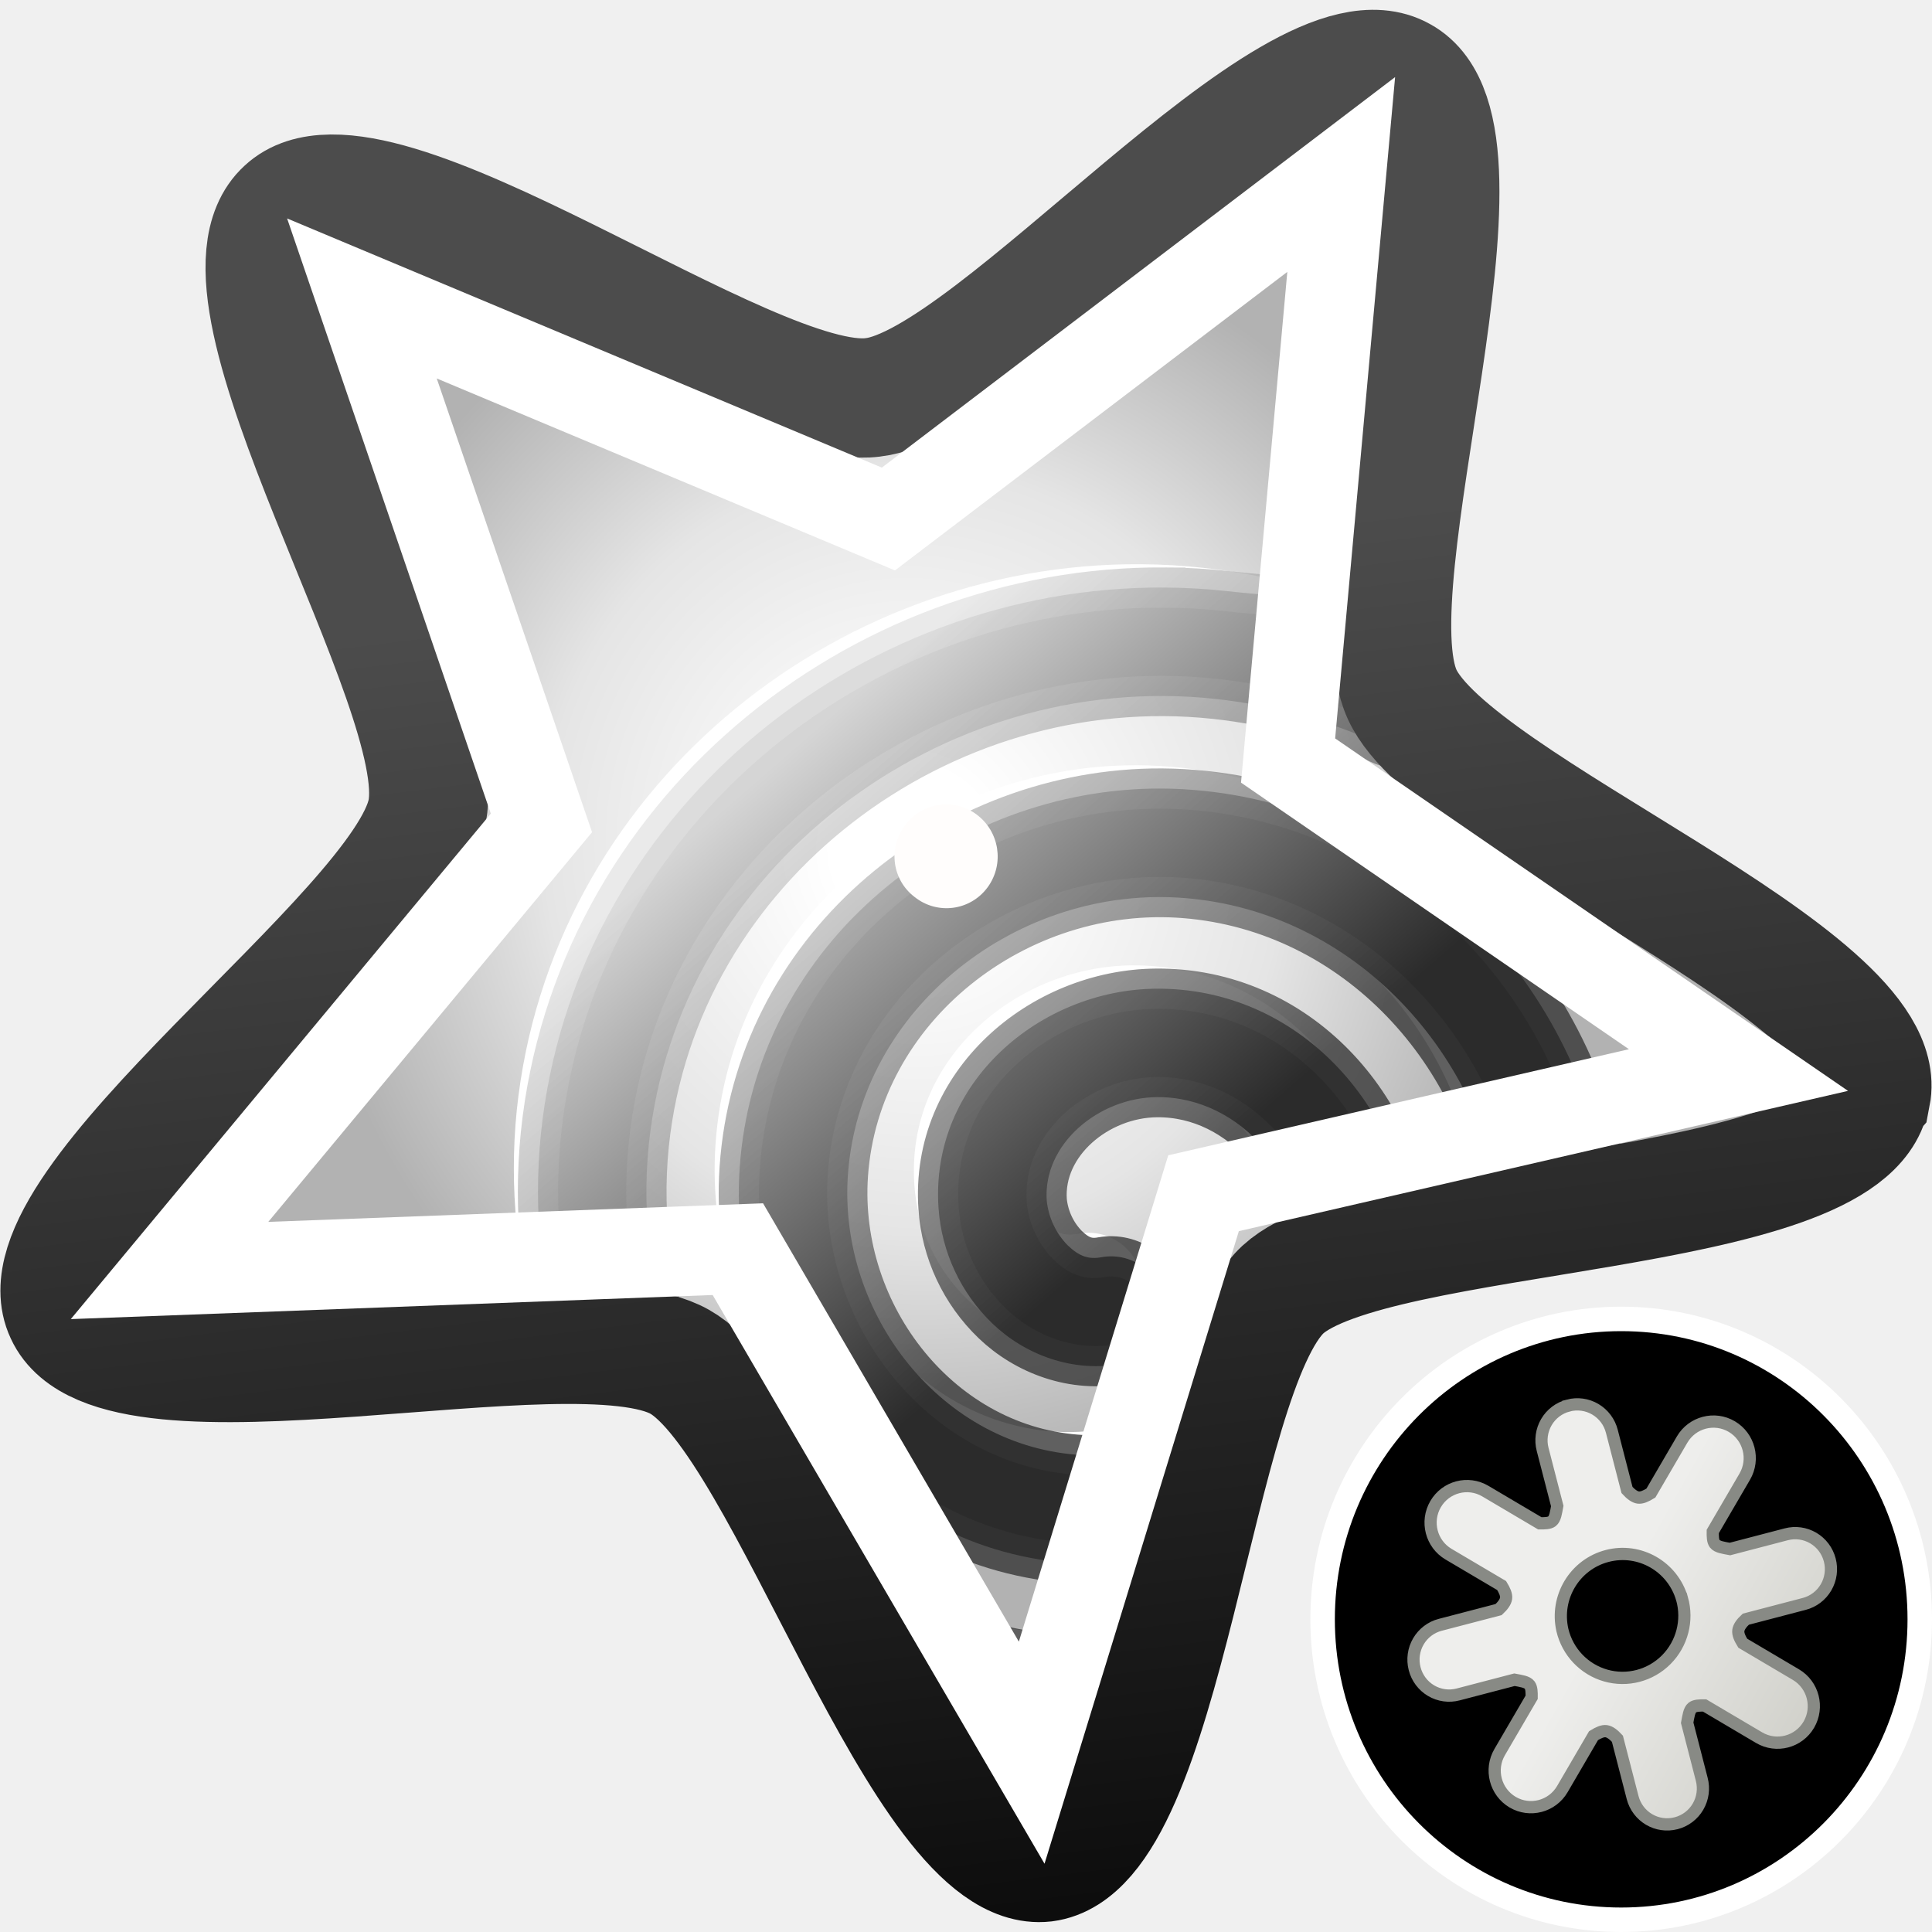
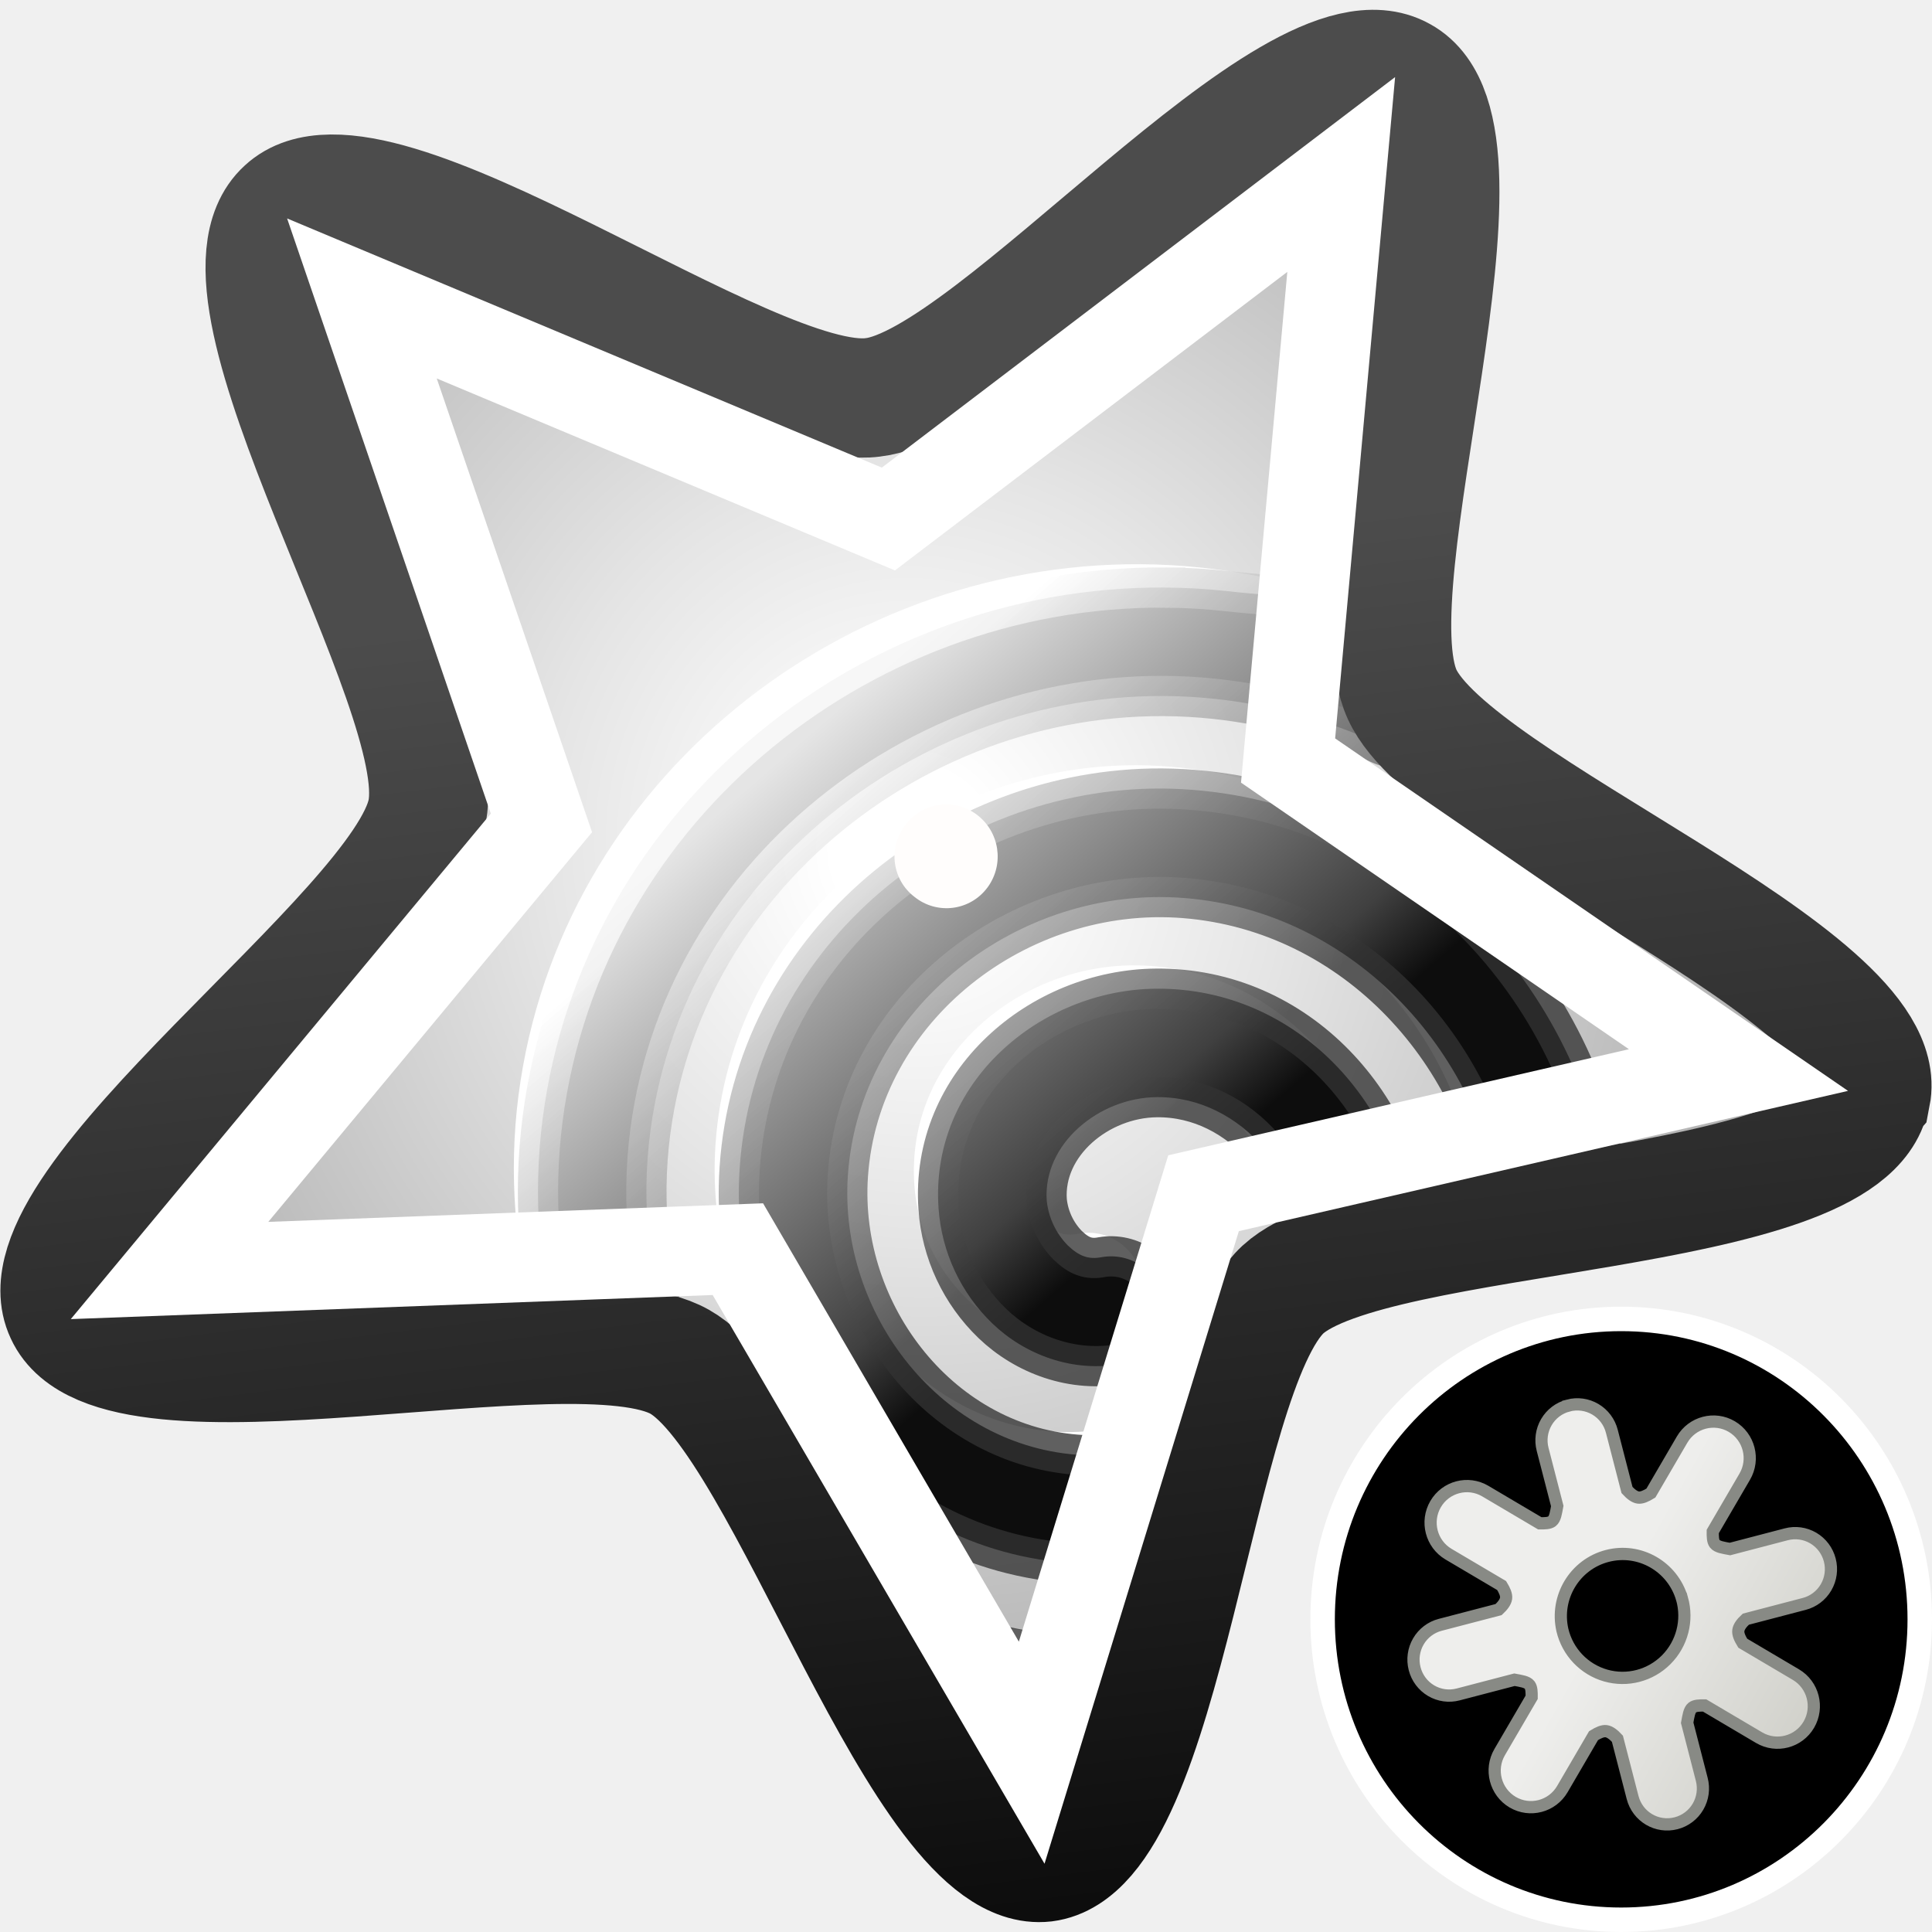
<svg xmlns="http://www.w3.org/2000/svg" xmlns:xlink="http://www.w3.org/1999/xlink" viewBox="0 0 48 48">
  <defs>
    <linearGradient id="a">
      <stop offset="0" stop-color="#4c4c4c" />
      <stop offset="1" stop-color="#0d0d0d" />
    </linearGradient>
-     <linearGradient id="g">
-       <stop offset=".086" stop-color="#fff" />
-       <stop offset=".393" stop-color="#e5e5e5" />
-       <stop offset=".649" stop-color="#b2b2b2" />
-     </linearGradient>
-     <linearGradient xlink:href="#h" id="l" x1="-30.579" y1=".19" x2="-24.888" y2="7.677" gradientUnits="userSpaceOnUse" gradientTransform="rotate(176.25 -9.273 16.031)scale(1.5403)" />
-     <linearGradient id="h">
-       <stop offset="0" stop-color="#2b2b2b" />
-       <stop offset="1" stop-color="#d5d5d5" />
-     </linearGradient>
-     <linearGradient xlink:href="#i" id="m" x1="-30.579" y1=".19" x2="-24.888" y2="7.677" gradientUnits="userSpaceOnUse" gradientTransform="rotate(176.25 -9.273 16.031)scale(1.5403)" />
-     <linearGradient id="i">
-       <stop offset="0" stop-color="#323232" stop-opacity=".776" />
-       <stop offset="1" stop-color="#e0e0e0" stop-opacity=".675" />
-     </linearGradient>
-     <linearGradient xlink:href="#a" id="n" gradientUnits="userSpaceOnUse" x1="5.83" y1="6.7" x2="12.91" y2="13.2" gradientTransform="matrix(2.647 2.2616 -2.267 2.6553 22.262 -16.865)" />
    <linearGradient id="j">
      <stop offset="0" stop-color="#eeeeec" />
      <stop offset="1" stop-color="#d2d2cc" />
    </linearGradient>
-     <linearGradient xlink:href="#j" id="p" x1="7.598" y1="7.681" x2="12.404" y2="12.336" gradientUnits="userSpaceOnUse" gradientTransform="matrix(1.12453 -.29235 .29238 1.1244 47.126 26.974)" />
-     <radialGradient xlink:href="#g" id="k" cx="7.18" cy="8.2" r="6.59" fx="7.18" fy="8.2" gradientTransform="matrix(1.1223 3.51126 -3.3576 1.08334 42.17 -12.943)" gradientUnits="userSpaceOnUse" />
-     <filter id="o" width="1" height="1" x="0" y="0" color-interpolation-filters="sRGB">
+     <linearGradient xlink:href="#j" id="s" x1="7.598" y1="7.681" x2="12.404" y2="12.336" gradientUnits="userSpaceOnUse" gradientTransform="matrix(1.12453 -.29235 .29238 1.1244 47.126 26.974)" />
+     <linearGradient id="k">
+       <stop offset=".086" stop-color="#fff" />
+       <stop offset=".393" stop-color="#e5e5e5" />
+       <stop offset=".901" stop-color="#b2b2b2" />
+     </linearGradient>
+     <linearGradient xlink:href="#l" id="o" x1="-30.579" y1=".19" x2="-24.888" y2="7.677" gradientUnits="userSpaceOnUse" gradientTransform="rotate(176.25 -9.273 16.031)scale(1.5403)" />
+     <linearGradient id="l">
+       <stop offset="0" stop-color="#0d0d0d" />
+       <stop offset=".15" stop-color="#404040" />
+       <stop offset="1" stop-color="#e5e5e5" />
+     </linearGradient>
+     <linearGradient xlink:href="#m" id="p" x1="-30.579" y1=".19" x2="-24.888" y2="7.677" gradientUnits="userSpaceOnUse" gradientTransform="rotate(176.25 -9.273 16.031)scale(1.5403)" />
+     <linearGradient id="m">
+       <stop offset=".101" stop-color="#323232" stop-opacity=".776" />
+       <stop offset=".935" stop-color="#fff" stop-opacity=".675" />
+     </linearGradient>
+     <linearGradient xlink:href="#a" id="q" gradientUnits="userSpaceOnUse" x1="5.83" y1="6.7" x2="12.91" y2="13.2" gradientTransform="matrix(2.647 2.2616 -2.267 2.6553 22.262 -16.865)" />
+     <radialGradient xlink:href="#k" id="n" cx="7.18" cy="8.2" r="6.59" fx="7.18" fy="8.2" gradientTransform="matrix(1.1223 3.51126 -3.3576 1.08334 42.17 -12.943)" gradientUnits="userSpaceOnUse" />
+     <filter id="r" width="1" height="1" x="0" y="0" color-interpolation-filters="sRGB">
      <feGaussianBlur />
    </filter>
  </defs>
-   <path fill="url(#k)" fill-rule="evenodd" d="M46.46 27.232c-.58 3.04-12.321 2.743-14.585 4.805-2.26 2.11-2.886 13.836-5.921 14.228-3.04.342-6.382-10.917-9.07-12.434-2.662-1.493-13.993 1.591-15.272-1.2-1.302-2.765 8.392-9.454 9-12.471.606-3.017-5.816-12.867-3.53-14.955 2.237-2.084 11.565 5.06 14.6 4.668 3.04-.343 10.441-9.495 13.13-7.978 2.684 1.467-1.254 12.567.025 15.36 1.279 2.79 12.231 6.96 11.647 9.95z" enable-background="accumulate" overflow="visible" style="marker:none" />
+   <path fill="url(#n)" fill-rule="evenodd" d="M46.46 27.232c-.58 3.04-12.321 2.743-14.585 4.805-2.26 2.11-2.886 13.836-5.921 14.228-3.04.342-6.382-10.917-9.07-12.434-2.662-1.493-13.993 1.591-15.272-1.2-1.302-2.765 8.392-9.454 9-12.471.606-3.017-5.816-12.867-3.53-14.955 2.237-2.084 11.565 5.06 14.6 4.668 3.04-.343 10.441-9.495 13.13-7.978 2.684 1.467-1.254 12.567.025 15.36 1.279 2.79 12.231 6.96 11.647 9.95z" enable-background="accumulate" overflow="visible" style="marker:none" />
  <path fill="#fff" fill-rule="evenodd" d="M28.35 14.018c-7.69-.055-14.695 5.67-15.511 13.566a14.3 14.3 0 0 0 .57 5.681l2.87.04a11.6 11.6 0 0 1-.761-5.446c.71-6.882 7.268-11.813 14.086-11.074a13.4 13.4 0 0 1 4.075 1.116 1.35 1.35 0 0 0 1.783-.673 1.35 1.35 0 0 0-.672-1.783 16.1 16.1 0 0 0-4.893-1.337 15 15 0 0 0-1.547-.09m-.344 4.996c-5.178.103-9.866 4.036-10.23 9.427-.332 4.9 3.297 9.563 8.386 9.823a8.1 8.1 0 0 0 3.194-.49l1.547-4.36a5.47 5.47 0 0 1-4.604 2.16c-3.49-.18-6.068-3.49-5.835-6.949.283-4.17 4.238-7.224 8.367-6.893 4.244.34 7.473 3.908 7.927 8.01l2.642-.57c-.697-5.218-4.833-9.685-10.351-10.126q-.525-.043-1.043-.032m.115 4.97c-2.868.025-5.624 2.325-5.404 5.456a4.38 4.38 0 0 0 1.34 2.865c.789.757 1.994 1.242 3.249.99a1.35 1.35 0 0 0 1.054-1.584 1.35 1.35 0 0 0-1.585-1.058c-.332.066-.568-.025-.848-.292a1.86 1.86 0 0 1-.522-1.11c-.1-1.408 1.294-2.56 2.738-2.573 2.113-.018 3.743 2.007 3.684 4.122l2.682-.577c-.227-3.296-2.846-6.268-6.387-6.238m-9.31 13.244 3.043 5.17a13.4 13.4 0 0 0 3.435.8 13 13 0 0 0 2.136.027l1.006-2.84a10.2 10.2 0 0 1-2.88.13c-2.653-.258-4.987-1.487-6.74-3.287" color="#000" style="-inkscape-stroke:none" />
-   <path fill="url(#l)" fill-rule="evenodd" d="M28.951 14.597c-7.69-.054-14.695 5.67-15.512 13.567a14.3 14.3 0 0 0 .57 5.681l2.871.039a11.55 11.55 0 0 1-.761-5.445c.711-6.882 7.268-11.813 14.086-11.074a13.4 13.4 0 0 1 4.074 1.116c.678.307.6-.26.908-.94s-.274-1.757-.953-2.063c-1.548-.701-2.045-.607-3.736-.79q-.776-.086-1.547-.09zm-.344 4.996c-5.178.104-9.866 4.037-10.23 9.428-.332 4.9 3.297 9.562 8.386 9.823a8.2 8.2 0 0 0 3.194-.492l1.547-4.358a5.47 5.47 0 0 1-4.604 2.158c-3.49-.178-6.068-3.489-5.835-6.948.283-4.17 4.238-7.224 8.367-6.892 4.244.339 7.473 3.908 7.927 8.01l2.642-.57c-.697-5.218-4.833-9.686-10.351-10.127q-.525-.042-1.043-.032zm.114 4.971c-2.868.024-5.623 2.324-5.403 5.456a4.4 4.4 0 0 0 1.341 2.865c.788.757 1.993 1.241 3.248.99a1.348 1.348 0 0 0-.531-2.642c-.333.066-.568-.025-.848-.292a1.86 1.86 0 0 1-.522-1.111c-.1-1.408 1.294-2.561 2.738-2.572 2.113-.018 3.743 2.006 3.684 4.122l2.682-.577c-.228-3.296-2.846-6.269-6.389-6.239Zm-9.307 13.244 3.043 5.17a13.4 13.4 0 0 0 3.435.801 13 13 0 0 0 2.136.027l1.006-2.842a10.2 10.2 0 0 1-2.88.132c-2.653-.258-4.987-1.487-6.74-3.288z" color="#000" style="mix-blend-mode:normal" stroke="url(#m)" />
-   <path fill="none" stroke="url(#n)" stroke-width="2.964" d="M46.46 27.232c-.58 3.04-12.321 2.743-14.585 4.805-2.26 2.11-2.886 13.836-5.921 14.228-3.04.342-6.382-10.917-9.07-12.434-2.662-1.493-13.993 1.591-15.272-1.2-1.302-2.765 8.392-9.454 9-12.471.606-3.017-5.816-12.867-3.53-14.955 2.237-2.084 11.565 5.06 14.6 4.668 3.04-.343 10.441-9.495 13.13-7.978 2.684 1.467-1.254 12.567.025 15.36 1.279 2.79 12.231 6.96 11.647 9.95z" enable-background="accumulate" overflow="visible" style="marker:none" />
+   <path fill="url(#o)" fill-rule="evenodd" d="M28.951 14.597c-7.69-.054-14.695 5.67-15.512 13.567a14.3 14.3 0 0 0 .57 5.681l2.871.039a11.55 11.55 0 0 1-.761-5.445c.711-6.882 7.268-11.813 14.086-11.074a13.4 13.4 0 0 1 4.074 1.116c.678.307.6-.26.908-.94s-.274-1.757-.953-2.063c-1.548-.701-2.045-.607-3.736-.79q-.776-.086-1.547-.09zm-.344 4.996c-5.178.104-9.866 4.037-10.23 9.428-.332 4.9 3.297 9.562 8.386 9.823a8.2 8.2 0 0 0 3.194-.492l1.547-4.358a5.47 5.47 0 0 1-4.604 2.158c-3.49-.178-6.068-3.489-5.835-6.948.283-4.17 4.238-7.224 8.367-6.892 4.244.339 7.473 3.908 7.927 8.01l2.642-.57c-.697-5.218-4.833-9.686-10.351-10.127q-.525-.042-1.043-.032zm.114 4.971c-2.868.024-5.623 2.324-5.403 5.456a4.4 4.4 0 0 0 1.341 2.865c.788.757 1.993 1.241 3.248.99a1.348 1.348 0 0 0-.531-2.642c-.333.066-.568-.025-.848-.292a1.86 1.86 0 0 1-.522-1.111c-.1-1.408 1.294-2.561 2.738-2.572 2.113-.018 3.743 2.006 3.684 4.122l2.682-.577c-.228-3.296-2.846-6.269-6.389-6.239Zm-9.307 13.244 3.043 5.17a13.4 13.4 0 0 0 3.435.801 13 13 0 0 0 2.136.027l1.006-2.842a10.2 10.2 0 0 1-2.88.132c-2.653-.258-4.987-1.487-6.74-3.288z" color="#000" style="mix-blend-mode:normal" stroke="url(#p)" />
+   <path fill="none" stroke="url(#q)" stroke-width="2.964" d="M46.46 27.232c-.58 3.04-12.321 2.743-14.585 4.805-2.26 2.11-2.886 13.836-5.921 14.228-3.04.342-6.382-10.917-9.07-12.434-2.662-1.493-13.993 1.591-15.272-1.2-1.302-2.765 8.392-9.454 9-12.471.606-3.017-5.816-12.867-3.53-14.955 2.237-2.084 11.565 5.06 14.6 4.668 3.04-.343 10.441-9.495 13.13-7.978 2.684 1.467-1.254 12.567.025 15.36 1.279 2.79 12.231 6.96 11.647 9.95z" enable-background="accumulate" overflow="visible" style="marker:none" />
  <path fill="none" stroke="#fff" stroke-width="2.23" d="m43.192 26.585-13.29 3.06-4.27 13.9-7.3-12.51-14.12.53 9.24-11.12-4.46-13.03 13.08 5.48 11.25-8.56-1.32 14.56z" enable-background="accumulate" overflow="visible" style="marker:none" />
-   <path fill="#fffdfc" fill-rule="evenodd" d="M8.5 7.99a.37.37 0 0 1-.38.37.37.37 0 0 1-.37-.37.37.37 0 0 1 .37-.38.38.38 0 0 1 .38.371" filter="url(#o)" transform="rotate(36.96 34.648 17.91)scale(3.4182)" />
+   <path fill="#fffdfc" fill-rule="evenodd" d="M8.5 7.99a.37.37 0 0 1-.38.37.37.37 0 0 1-.37-.37.37.37 0 0 1 .37-.38.38.38 0 0 1 .38.371" filter="url(#r)" transform="rotate(36.96 34.648 17.91)scale(3.4182)" />
  <g color="#000">
    <ellipse ry="7.464" rx="7.418" cy="40.232" cx="40.278" style="marker:none" overflow="visible" stroke="#fff" stroke-width=".608" enable-background="accumulate" />
    <path style="marker:none" d="M60.644 33.586a2.176 2.176 0 1 1-4.21 1.095 2.176 2.176 0 0 1 4.21-1.095zM56.64 26.83a1.255 1.255 0 0 0-.9 1.533l.514 1.978c-.045.235-.07.448-.186.536-.092.07-.254.073-.428.07l-1.918-1.125a1.28 1.28 0 0 0-1.75.455 1.28 1.28 0 0 0 .455 1.75l1.87 1.097c.104.168.173.321.156.447s-.117.259-.263.393l-2.054.534a1.255 1.255 0 0 0-.901 1.534c.175.675.86 1.076 1.534.901l1.978-.514c.235.044.448.07.536.185.07.093.072.254.07.429l-1.126 1.917a1.28 1.28 0 0 0 .455 1.75 1.28 1.28 0 0 0 1.75-.455l1.098-1.87c.168-.104.321-.173.447-.156s.259.117.393.263l.535 2.054c.175.675.86 1.076 1.534.9a1.255 1.255 0 0 0 .9-1.533l-.514-1.978c.044-.235.07-.447.186-.536.092-.07.254-.072.428-.07l1.917 1.126a1.28 1.28 0 0 0 1.75-.455 1.28 1.28 0 0 0-.455-1.75l-1.869-1.098c-.104-.167-.174-.32-.157-.446.017-.127.118-.26.264-.394l2.054-.534a1.255 1.255 0 0 0 .9-1.534 1.255 1.255 0 0 0-1.533-.9l-1.978.514c-.235-.044-.448-.07-.536-.186-.07-.092-.073-.254-.07-.428l1.125-1.917a1.28 1.28 0 0 0-.455-1.75 1.28 1.28 0 0 0-1.75.455l-1.098 1.87c-.167.103-.32.173-.446.156-.127-.017-.26-.118-.394-.263l-.534-2.055a1.255 1.255 0 0 0-1.534-.9z" overflow="visible" fill="none" stroke="#000" stroke-width=".859" enable-background="accumulate" transform="matrix(.70607 0 0 .71045 -.912 16.213)" />
-     <path d="M60.479 33.088a2.176 2.176 0 1 1-4.211 1.095 2.176 2.176 0 0 1 4.21-1.095zm-4.005-6.756a1.255 1.255 0 0 0-.901 1.534l.514 1.978c-.044.234-.07.447-.185.535-.093.07-.254.073-.429.071l-1.917-1.126a1.28 1.28 0 0 0-1.75.455 1.28 1.28 0 0 0 .455 1.75l1.87 1.098c.103.167.173.32.156.446s-.118.26-.263.394L51.969 34a1.255 1.255 0 0 0-.9 1.533 1.253 1.253 0 0 0 1.533.901l1.979-.514c.234.044.447.07.535.186.07.092.073.253.071.428l-1.126 1.917a1.28 1.28 0 0 0 .455 1.75 1.28 1.28 0 0 0 1.75-.455l1.098-1.87c.167-.103.32-.173.447-.156.126.017.258.118.393.263l.534 2.054c.175.675.86 1.076 1.534.901a1.255 1.255 0 0 0 .9-1.534l-.513-1.978c.044-.234.07-.447.185-.535.093-.07.254-.073.429-.071l1.917 1.126a1.28 1.28 0 0 0 1.75-.455 1.28 1.28 0 0 0-.455-1.75l-1.87-1.098c-.104-.167-.173-.32-.156-.446.017-.127.117-.26.263-.394l2.054-.534a1.255 1.255 0 0 0 .901-1.534 1.255 1.255 0 0 0-1.534-.9l-1.978.514c-.235-.044-.447-.07-.536-.186-.07-.092-.072-.253-.07-.428l1.126-1.917a1.28 1.28 0 0 0-.455-1.75 1.28 1.28 0 0 0-1.75.455l-1.098 1.87c-.168.103-.321.173-.447.156s-.259-.118-.393-.263l-.534-2.054a1.255 1.255 0 0 0-1.534-.901z" style="marker:none" overflow="visible" fill="url(#p)" fill-rule="evenodd" stroke="#888a85" stroke-width=".429" enable-background="accumulate" transform="matrix(.70607 0 0 .71045 -.912 16.213)" />
+     <path d="M60.479 33.088a2.176 2.176 0 1 1-4.211 1.095 2.176 2.176 0 0 1 4.21-1.095zm-4.005-6.756a1.255 1.255 0 0 0-.901 1.534l.514 1.978c-.044.234-.07.447-.185.535-.093.07-.254.073-.429.071l-1.917-1.126a1.28 1.28 0 0 0-1.75.455 1.28 1.28 0 0 0 .455 1.75l1.87 1.098c.103.167.173.32.156.446s-.118.26-.263.394L51.969 34a1.255 1.255 0 0 0-.9 1.533 1.253 1.253 0 0 0 1.533.901l1.979-.514c.234.044.447.07.535.186.07.092.073.253.071.428l-1.126 1.917a1.28 1.28 0 0 0 .455 1.75 1.28 1.28 0 0 0 1.75-.455l1.098-1.87c.167-.103.32-.173.447-.156.126.017.258.118.393.263l.534 2.054c.175.675.86 1.076 1.534.901a1.255 1.255 0 0 0 .9-1.534l-.513-1.978c.044-.234.07-.447.185-.535.093-.07.254-.073.429-.071l1.917 1.126a1.28 1.28 0 0 0 1.75-.455 1.28 1.28 0 0 0-.455-1.75l-1.87-1.098c-.104-.167-.173-.32-.156-.446.017-.127.117-.26.263-.394l2.054-.534a1.255 1.255 0 0 0 .901-1.534 1.255 1.255 0 0 0-1.534-.9l-1.978.514c-.235-.044-.447-.07-.536-.186-.07-.092-.072-.253-.07-.428l1.126-1.917a1.28 1.28 0 0 0-.455-1.75 1.28 1.28 0 0 0-1.75.455l-1.098 1.87c-.168.103-.321.173-.447.156s-.259-.118-.393-.263l-.534-2.054a1.255 1.255 0 0 0-1.534-.901z" style="marker:none" overflow="visible" fill="url(#s)" fill-rule="evenodd" stroke="#888a85" stroke-width=".429" enable-background="accumulate" transform="matrix(.70607 0 0 .71045 -.912 16.213)" />
  </g>
</svg>
